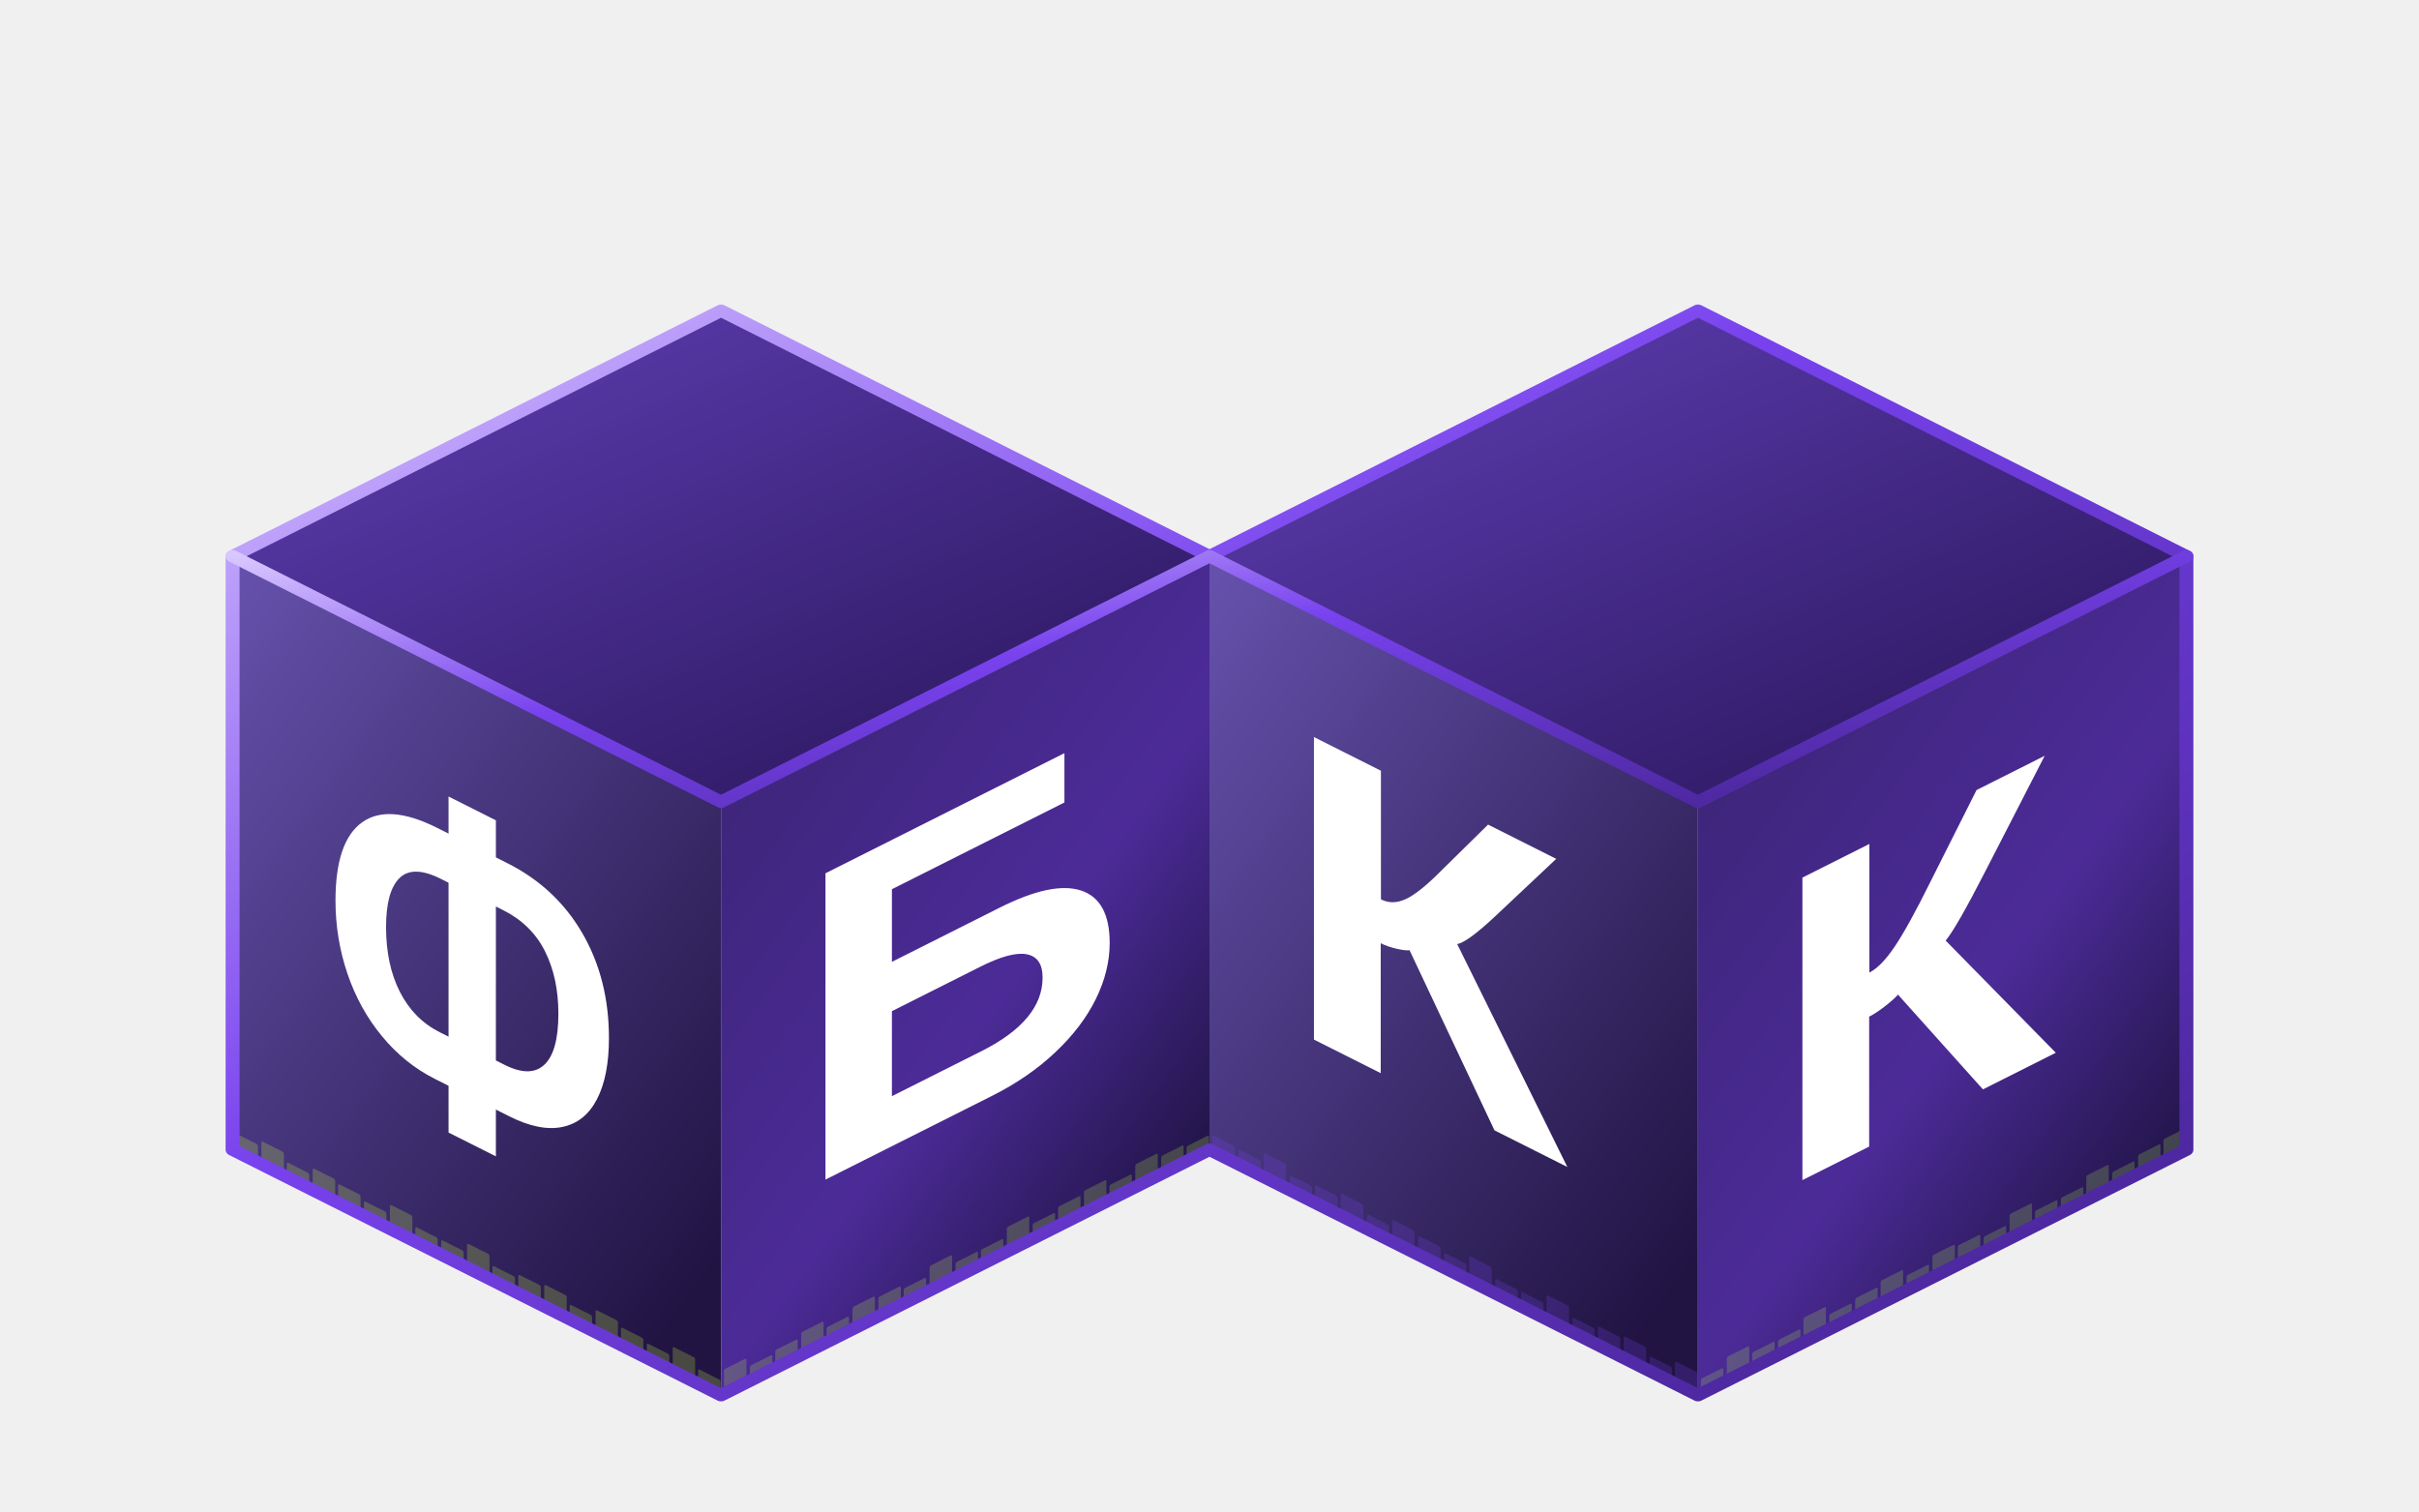
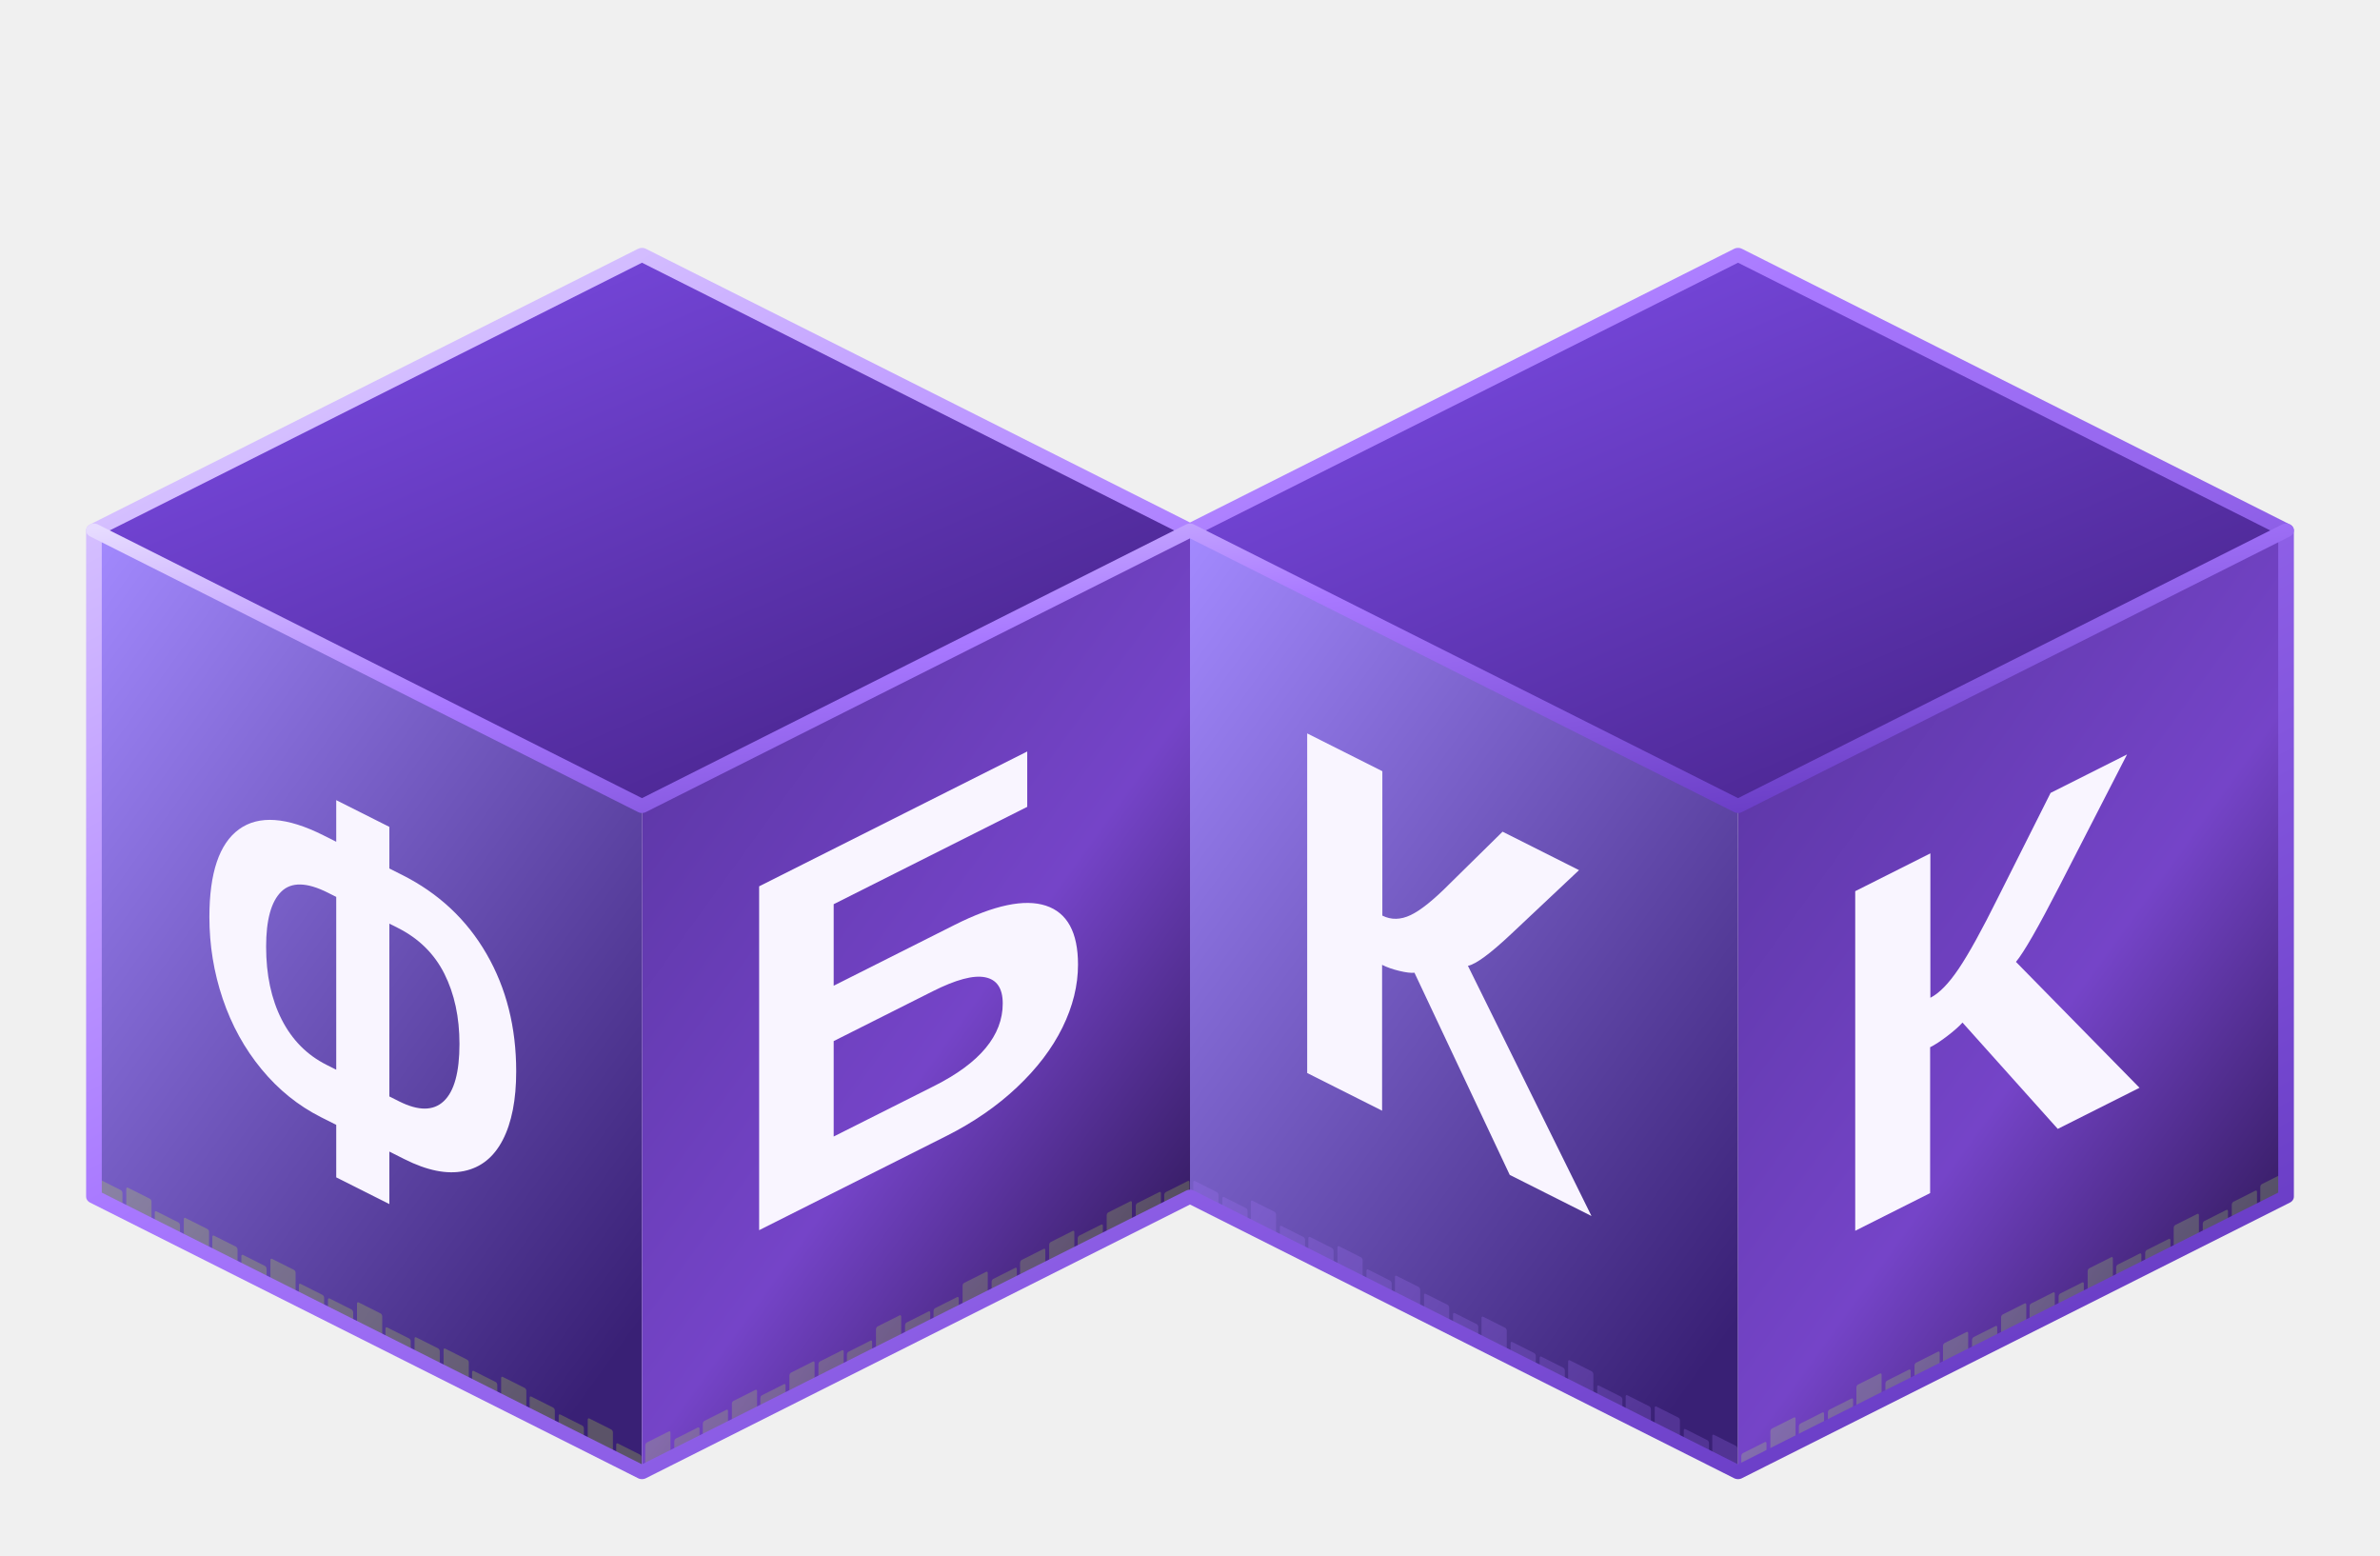
- <svg xmlns="http://www.w3.org/2000/svg" viewBox="50 0 520 325" role="img" aria-label="ФБКК — 4 · Объёмный" preserveAspectRatio="xMidYMid meet">
+ <svg xmlns="http://www.w3.org/2000/svg" viewBox="82 18 456 298" role="img" aria-label="ФБКК — 4 · Объёмный" preserveAspectRatio="xMidYMid meet">
  <defs>
    <filter id="fbkkInvert" color-interpolation-filters="sRGB">
      <feComponentTransfer>
        <feFuncR type="linear" slope="-1" intercept="1" />
        <feFuncG type="linear" slope="-1" intercept="1" />
        <feFuncB type="linear" slope="-1" intercept="1" />
      </feComponentTransfer>
    </filter>
    <linearGradient id="fbkktop" x2=".85" y2="1">
-       <stop stop-color="#6240B8" />
-       <stop offset="1" stop-color="#2A165C" />
+       <stop stop-color="#8250F0" />
+       <stop offset="1" stop-color="#442185" />
    </linearGradient>
    <linearGradient id="fbkkleft" x2=".8" y2="1">
-       <stop stop-color="#6652AD" />
-       <stop offset="1" stop-color="#211443" />
+       <stop stop-color="#A38AFF" />
+       <stop offset="1" stop-color="#392075" />
    </linearGradient>
    <linearGradient id="fbkkright" x2=".8" y2="1">
-       <stop stop-color="#39236F" />
-       <stop offset=".6" stop-color="#4C2B98" />
-       <stop offset="1" stop-color="#170F34" />
+       <stop stop-color="#56339D" />
+       <stop offset=".6" stop-color="#7544C8" />
+       <stop offset="1" stop-color="#29144F" />
    </linearGradient>
    <linearGradient id="fbkkedge" x2="1" y2="1">
-       <stop stop-color="#D9C8FF" />
-       <stop offset=".4" stop-color="#7842EE" />
-       <stop offset="1" stop-color="#43228D" />
+       <stop stop-color="#E7DCFF" />
+       <stop offset=".4" stop-color="#A878FF" />
+       <stop offset="1" stop-color="#5D31BA" />
    </linearGradient>
    <clipPath id="fbkkclip0">
      <polygon points="100,95 205,155 205,300 100,240" />
    </clipPath>
    <clipPath id="fbkkclip1">
      <polygon points="205,155 310,95 310,240 205,300" />
    </clipPath>
    <clipPath id="fbkkclip2">
      <polygon points="310,95 415,155 415,300 310,240" />
    </clipPath>
    <clipPath id="fbkkclip3">
      <polygon points="415,155 520,95 520,240 415,300" />
    </clipPath>
  </defs>
  <g>
    <g transform="translate(0 36) scale(1 0.88)">
      <g>
        <polygon points="100,95 205,35 310,95 205,155" fill="url(#fbkktop)" />
        <polygon points="310,95 415,35 520,95 415,155" fill="url(#fbkktop)" />
        <polygon points="100,95 205,155 205,300 100,240" fill="url(#fbkkleft)" />
        <polygon points="205,155 310,95 310,240 205,300" fill="url(#fbkkright)" />
        <polygon points="310,95 415,155 415,300 310,240" fill="url(#fbkkleft)" />
        <polygon points="415,155 520,95 520,240 415,300" fill="url(#fbkkright)" />
        <g clip-path="url(#fbkkclip0)" opacity="0.23">
          <g transform="matrix(105 60 0 145 100 95)">
            <rect x="0.006" y="0.97" width="0.046" height="0.03" fill="#CFFF3F" rx=".003">
              <animate attributeName="y" values="0.97;0.91;0.982;0.97" dur="0.295s" begin="0.000s" repeatCount="indefinite" />
              <animate attributeName="height" values="0.03;0.09;0.018;0.03" dur="0.295s" begin="0.000s" repeatCount="indefinite" />
            </rect>
            <rect x="0.059" y="0.961" width="0.046" height="0.039" fill="#CFFF3F" rx=".003">
              <animate attributeName="y" values="0.961;0.886;0.977;0.961" dur="0.354s" begin="-0.441s" repeatCount="indefinite" />
              <animate attributeName="height" values="0.039;0.114;0.023;0.039" dur="0.354s" begin="-0.441s" repeatCount="indefinite" />
            </rect>
            <rect x="0.111" y="0.975" width="0.046" height="0.025" fill="#CFFF3F" rx=".003">
              <animate attributeName="y" values="0.975;0.942;0.985;0.975" dur="0.412s" begin="-0.882s" repeatCount="indefinite" />
              <animate attributeName="height" values="0.025;0.058;0.015;0.025" dur="0.412s" begin="-0.882s" repeatCount="indefinite" />
            </rect>
            <rect x="0.164" y="0.963" width="0.046" height="0.037" fill="#CFFF3F" rx=".003">
              <animate attributeName="y" values="0.963;0.891;0.978;0.963" dur="0.471s" begin="-0.252s" repeatCount="indefinite" />
              <animate attributeName="height" values="0.037;0.109;0.022;0.037" dur="0.471s" begin="-0.252s" repeatCount="indefinite" />
            </rect>
            <rect x="0.216" y="0.968" width="0.046" height="0.032" fill="#CFFF3F" rx=".003">
              <animate attributeName="y" values="0.968;0.903;0.981;0.968" dur="0.530s" begin="-0.693s" repeatCount="indefinite" />
              <animate attributeName="height" values="0.032;0.097;0.019;0.032" dur="0.530s" begin="-0.693s" repeatCount="indefinite" />
            </rect>
            <rect x="0.269" y="0.975" width="0.046" height="0.025" fill="#CFFF3F" rx=".003">
              <animate attributeName="y" values="0.975;0.939;0.985;0.975" dur="0.295s" begin="-0.063s" repeatCount="indefinite" />
              <animate attributeName="height" values="0.025;0.061;0.015;0.025" dur="0.295s" begin="-0.063s" repeatCount="indefinite" />
            </rect>
            <rect x="0.322" y="0.959" width="0.046" height="0.041" fill="#CFFF3F" rx=".003">
              <animate attributeName="y" values="0.959;0.88;0.975;0.959" dur="0.354s" begin="-0.504s" repeatCount="indefinite" />
              <animate attributeName="height" values="0.041;0.12;0.025;0.041" dur="0.354s" begin="-0.504s" repeatCount="indefinite" />
            </rect>
            <rect x="0.374" y="0.975" width="0.046" height="0.025" fill="#CFFF3F" rx=".003">
              <animate attributeName="y" values="0.975;0.923;0.985;0.975" dur="0.412s" begin="-0.945s" repeatCount="indefinite" />
              <animate attributeName="height" values="0.025;0.077;0.015;0.025" dur="0.412s" begin="-0.945s" repeatCount="indefinite" />
            </rect>
            <rect x="0.427" y="0.975" width="0.046" height="0.025" fill="#CFFF3F" rx=".003">
              <animate attributeName="y" values="0.975;0.924;0.985;0.975" dur="0.471s" begin="-0.315s" repeatCount="indefinite" />
              <animate attributeName="height" values="0.025;0.076;0.015;0.025" dur="0.471s" begin="-0.315s" repeatCount="indefinite" />
            </rect>
            <rect x="0.48" y="0.959" width="0.046" height="0.041" fill="#CFFF3F" rx=".003">
              <animate attributeName="y" values="0.959;0.879;0.975;0.959" dur="0.530s" begin="-0.756s" repeatCount="indefinite" />
              <animate attributeName="height" values="0.041;0.121;0.025;0.041" dur="0.530s" begin="-0.756s" repeatCount="indefinite" />
            </rect>
            <rect x="0.532" y="0.975" width="0.046" height="0.025" fill="#CFFF3F" rx=".003">
              <animate attributeName="y" values="0.975;0.938;0.985;0.975" dur="0.295s" begin="-0.126s" repeatCount="indefinite" />
              <animate attributeName="height" values="0.025;0.062;0.015;0.025" dur="0.295s" begin="-0.126s" repeatCount="indefinite" />
            </rect>
            <rect x="0.585" y="0.968" width="0.046" height="0.032" fill="#CFFF3F" rx=".003">
              <animate attributeName="y" values="0.968;0.905;0.981;0.968" dur="0.354s" begin="-0.567s" repeatCount="indefinite" />
              <animate attributeName="height" values="0.032;0.095;0.019;0.032" dur="0.354s" begin="-0.567s" repeatCount="indefinite" />
            </rect>
            <rect x="0.638" y="0.963" width="0.046" height="0.037" fill="#CFFF3F" rx=".003">
              <animate attributeName="y" values="0.963;0.89;0.978;0.963" dur="0.412s" begin="-1.008s" repeatCount="indefinite" />
              <animate attributeName="height" values="0.037;0.11;0.022;0.037" dur="0.412s" begin="-1.008s" repeatCount="indefinite" />
            </rect>
            <rect x="0.69" y="0.975" width="0.046" height="0.025" fill="#CFFF3F" rx=".003">
              <animate attributeName="y" values="0.975;0.942;0.985;0.975" dur="0.471s" begin="-0.378s" repeatCount="indefinite" />
              <animate attributeName="height" values="0.025;0.058;0.015;0.025" dur="0.471s" begin="-0.378s" repeatCount="indefinite" />
            </rect>
            <rect x="0.743" y="0.962" width="0.046" height="0.038" fill="#CFFF3F" rx=".003">
              <animate attributeName="y" values="0.962;0.887;0.977;0.962" dur="0.530s" begin="-0.819s" repeatCount="indefinite" />
              <animate attributeName="height" values="0.038;0.113;0.023;0.038" dur="0.530s" begin="-0.819s" repeatCount="indefinite" />
            </rect>
            <rect x="0.795" y="0.97" width="0.046" height="0.03" fill="#CFFF3F" rx=".003">
              <animate attributeName="y" values="0.97;0.908;0.982;0.97" dur="0.295s" begin="-0.189s" repeatCount="indefinite" />
              <animate attributeName="height" values="0.03;0.092;0.018;0.03" dur="0.295s" begin="-0.189s" repeatCount="indefinite" />
            </rect>
            <rect x="0.848" y="0.975" width="0.046" height="0.025" fill="#CFFF3F" rx=".003">
              <animate attributeName="y" values="0.975;0.936;0.985;0.975" dur="0.354s" begin="-0.630s" repeatCount="indefinite" />
              <animate attributeName="height" values="0.025;0.064;0.015;0.025" dur="0.354s" begin="-0.630s" repeatCount="indefinite" />
            </rect>
            <rect x="0.901" y="0.959" width="0.046" height="0.041" fill="#CFFF3F" rx=".003">
              <animate attributeName="y" values="0.959;0.878;0.975;0.959" dur="0.412s" begin="0.000s" repeatCount="indefinite" />
              <animate attributeName="height" values="0.041;0.122;0.025;0.041" dur="0.412s" begin="0.000s" repeatCount="indefinite" />
            </rect>
            <rect x="0.953" y="0.975" width="0.046" height="0.025" fill="#CFFF3F" rx=".003">
              <animate attributeName="y" values="0.975;0.927;0.985;0.975" dur="0.471s" begin="-0.441s" repeatCount="indefinite" />
              <animate attributeName="height" values="0.025;0.073;0.015;0.025" dur="0.471s" begin="-0.441s" repeatCount="indefinite" />
            </rect>
          </g>
        </g>
        <g clip-path="url(#fbkkclip1)" opacity="0.23">
          <g transform="matrix(105 -60 0 145 205 155)">
            <rect x="0.006" y="0.959" width="0.046" height="0.042" fill="#B8ED48" rx=".003">
              <animate attributeName="y" values="0.959;0.878;0.975;0.959" dur="0.295s" begin="-0.819s" repeatCount="indefinite" />
              <animate attributeName="height" values="0.042;0.122;0.025;0.042" dur="0.295s" begin="-0.819s" repeatCount="indefinite" />
            </rect>
            <rect x="0.059" y="0.975" width="0.046" height="0.025" fill="#B8ED48" rx=".003">
              <animate attributeName="y" values="0.975;0.935;0.985;0.975" dur="0.354s" begin="-0.189s" repeatCount="indefinite" />
              <animate attributeName="height" values="0.025;0.065;0.015;0.025" dur="0.354s" begin="-0.189s" repeatCount="indefinite" />
            </rect>
            <rect x="0.111" y="0.97" width="0.046" height="0.03" fill="#B8ED48" rx=".003">
              <animate attributeName="y" values="0.97;0.91;0.982;0.97" dur="0.412s" begin="-0.630s" repeatCount="indefinite" />
              <animate attributeName="height" values="0.03;0.09;0.018;0.03" dur="0.412s" begin="-0.630s" repeatCount="indefinite" />
            </rect>
            <rect x="0.164" y="0.962" width="0.046" height="0.038" fill="#B8ED48" rx=".003">
              <animate attributeName="y" values="0.962;0.886;0.977;0.962" dur="0.471s" begin="0.000s" repeatCount="indefinite" />
              <animate attributeName="height" values="0.038;0.114;0.023;0.038" dur="0.471s" begin="0.000s" repeatCount="indefinite" />
            </rect>
            <rect x="0.216" y="0.975" width="0.046" height="0.025" fill="#B8ED48" rx=".003">
              <animate attributeName="y" values="0.975;0.942;0.985;0.975" dur="0.530s" begin="-0.441s" repeatCount="indefinite" />
              <animate attributeName="height" values="0.025;0.058;0.015;0.025" dur="0.530s" begin="-0.441s" repeatCount="indefinite" />
            </rect>
            <rect x="0.269" y="0.963" width="0.046" height="0.037" fill="#B8ED48" rx=".003">
              <animate attributeName="y" values="0.963;0.891;0.978;0.963" dur="0.295s" begin="-0.882s" repeatCount="indefinite" />
              <animate attributeName="height" values="0.037;0.109;0.022;0.037" dur="0.295s" begin="-0.882s" repeatCount="indefinite" />
            </rect>
            <rect x="0.322" y="0.968" width="0.046" height="0.032" fill="#B8ED48" rx=".003">
              <animate attributeName="y" values="0.968;0.903;0.981;0.968" dur="0.354s" begin="-0.252s" repeatCount="indefinite" />
              <animate attributeName="height" values="0.032;0.097;0.019;0.032" dur="0.354s" begin="-0.252s" repeatCount="indefinite" />
            </rect>
            <rect x="0.374" y="0.975" width="0.046" height="0.025" fill="#B8ED48" rx=".003">
              <animate attributeName="y" values="0.975;0.938;0.985;0.975" dur="0.412s" begin="-0.693s" repeatCount="indefinite" />
              <animate attributeName="height" values="0.025;0.062;0.015;0.025" dur="0.412s" begin="-0.693s" repeatCount="indefinite" />
            </rect>
            <rect x="0.427" y="0.959" width="0.046" height="0.041" fill="#B8ED48" rx=".003">
              <animate attributeName="y" values="0.959;0.879;0.975;0.959" dur="0.471s" begin="-0.063s" repeatCount="indefinite" />
              <animate attributeName="height" values="0.041;0.121;0.025;0.041" dur="0.471s" begin="-0.063s" repeatCount="indefinite" />
            </rect>
            <rect x="0.48" y="0.975" width="0.046" height="0.025" fill="#B8ED48" rx=".003">
              <animate attributeName="y" values="0.975;0.923;0.985;0.975" dur="0.530s" begin="-0.504s" repeatCount="indefinite" />
              <animate attributeName="height" values="0.025;0.077;0.015;0.025" dur="0.530s" begin="-0.504s" repeatCount="indefinite" />
            </rect>
            <rect x="0.532" y="0.975" width="0.046" height="0.025" fill="#B8ED48" rx=".003">
              <animate attributeName="y" values="0.975;0.924;0.985;0.975" dur="0.295s" begin="-0.945s" repeatCount="indefinite" />
              <animate attributeName="height" values="0.025;0.076;0.015;0.025" dur="0.295s" begin="-0.945s" repeatCount="indefinite" />
            </rect>
            <rect x="0.585" y="0.959" width="0.046" height="0.041" fill="#B8ED48" rx=".003">
              <animate attributeName="y" values="0.959;0.879;0.975;0.959" dur="0.354s" begin="-0.315s" repeatCount="indefinite" />
              <animate attributeName="height" values="0.041;0.121;0.025;0.041" dur="0.354s" begin="-0.315s" repeatCount="indefinite" />
            </rect>
            <rect x="0.638" y="0.975" width="0.046" height="0.025" fill="#B8ED48" rx=".003">
              <animate attributeName="y" values="0.975;0.938;0.985;0.975" dur="0.412s" begin="-0.756s" repeatCount="indefinite" />
              <animate attributeName="height" values="0.025;0.062;0.015;0.025" dur="0.412s" begin="-0.756s" repeatCount="indefinite" />
            </rect>
            <rect x="0.69" y="0.968" width="0.046" height="0.032" fill="#B8ED48" rx=".003">
              <animate attributeName="y" values="0.968;0.904;0.981;0.968" dur="0.471s" begin="-0.126s" repeatCount="indefinite" />
              <animate attributeName="height" values="0.032;0.096;0.019;0.032" dur="0.471s" begin="-0.126s" repeatCount="indefinite" />
            </rect>
            <rect x="0.743" y="0.963" width="0.046" height="0.037" fill="#B8ED48" rx=".003">
              <animate attributeName="y" values="0.963;0.89;0.978;0.963" dur="0.530s" begin="-0.567s" repeatCount="indefinite" />
              <animate attributeName="height" values="0.037;0.11;0.022;0.037" dur="0.530s" begin="-0.567s" repeatCount="indefinite" />
            </rect>
            <rect x="0.795" y="0.975" width="0.046" height="0.025" fill="#B8ED48" rx=".003">
              <animate attributeName="y" values="0.975;0.942;0.985;0.975" dur="0.295s" begin="-1.008s" repeatCount="indefinite" />
              <animate attributeName="height" values="0.025;0.058;0.015;0.025" dur="0.295s" begin="-1.008s" repeatCount="indefinite" />
            </rect>
            <rect x="0.848" y="0.962" width="0.046" height="0.038" fill="#B8ED48" rx=".003">
              <animate attributeName="y" values="0.962;0.887;0.977;0.962" dur="0.354s" begin="-0.378s" repeatCount="indefinite" />
              <animate attributeName="height" values="0.038;0.113;0.023;0.038" dur="0.354s" begin="-0.378s" repeatCount="indefinite" />
            </rect>
            <rect x="0.901" y="0.97" width="0.046" height="0.03" fill="#B8ED48" rx=".003">
              <animate attributeName="y" values="0.97;0.909;0.982;0.97" dur="0.412s" begin="-0.819s" repeatCount="indefinite" />
              <animate attributeName="height" values="0.03;0.091;0.018;0.03" dur="0.412s" begin="-0.819s" repeatCount="indefinite" />
            </rect>
            <rect x="0.953" y="0.975" width="0.046" height="0.025" fill="#B8ED48" rx=".003">
              <animate attributeName="y" values="0.975;0.935;0.985;0.975" dur="0.471s" begin="-0.189s" repeatCount="indefinite" />
              <animate attributeName="height" values="0.025;0.065;0.015;0.025" dur="0.471s" begin="-0.189s" repeatCount="indefinite" />
            </rect>
          </g>
        </g>
        <g clip-path="url(#fbkkclip2)" opacity="0.23">
          <g transform="matrix(105 60 0 145 310 95)">
-             <rect x="0.006" y="0.973" width="0.046" height="0.027" fill="#7842EE" rx=".003">
+             <rect x="0.006" y="0.973" width="0.046" height="0.027" fill="#A878FF" rx=".003">
              <animate attributeName="y" values="0.973;0.918;0.984;0.973" dur="0.295s" begin="-0.567s" repeatCount="indefinite" />
              <animate attributeName="height" values="0.027;0.082;0.016;0.027" dur="0.295s" begin="-0.567s" repeatCount="indefinite" />
            </rect>
-             <rect x="0.059" y="0.975" width="0.046" height="0.025" fill="#7842EE" rx=".003">
+             <rect x="0.059" y="0.975" width="0.046" height="0.025" fill="#A878FF" rx=".003">
              <animate attributeName="y" values="0.975;0.928;0.985;0.975" dur="0.354s" begin="-1.008s" repeatCount="indefinite" />
              <animate attributeName="height" values="0.025;0.072;0.015;0.025" dur="0.354s" begin="-1.008s" repeatCount="indefinite" />
            </rect>
-             <rect x="0.111" y="0.959" width="0.046" height="0.042" fill="#7842EE" rx=".003">
+             <rect x="0.111" y="0.959" width="0.046" height="0.042" fill="#A878FF" rx=".003">
              <animate attributeName="y" values="0.959;0.878;0.975;0.959" dur="0.412s" begin="-0.378s" repeatCount="indefinite" />
              <animate attributeName="height" values="0.041;0.122;0.025;0.041" dur="0.412s" begin="-0.378s" repeatCount="indefinite" />
            </rect>
-             <rect x="0.164" y="0.975" width="0.046" height="0.025" fill="#7842EE" rx=".003">
+             <rect x="0.164" y="0.975" width="0.046" height="0.025" fill="#A878FF" rx=".003">
              <animate attributeName="y" values="0.975;0.935;0.985;0.975" dur="0.471s" begin="-0.819s" repeatCount="indefinite" />
              <animate attributeName="height" values="0.025;0.065;0.015;0.025" dur="0.471s" begin="-0.819s" repeatCount="indefinite" />
            </rect>
-             <rect x="0.216" y="0.97" width="0.046" height="0.03" fill="#7842EE" rx=".003">
+             <rect x="0.216" y="0.97" width="0.046" height="0.03" fill="#A878FF" rx=".003">
              <animate attributeName="y" values="0.97;0.909;0.982;0.97" dur="0.530s" begin="-0.189s" repeatCount="indefinite" />
              <animate attributeName="height" values="0.03;0.091;0.018;0.03" dur="0.530s" begin="-0.189s" repeatCount="indefinite" />
            </rect>
-             <rect x="0.269" y="0.962" width="0.046" height="0.038" fill="#7842EE" rx=".003">
+             <rect x="0.269" y="0.962" width="0.046" height="0.038" fill="#A878FF" rx=".003">
              <animate attributeName="y" values="0.962;0.887;0.977;0.962" dur="0.295s" begin="-0.630s" repeatCount="indefinite" />
              <animate attributeName="height" values="0.038;0.113;0.023;0.038" dur="0.295s" begin="-0.630s" repeatCount="indefinite" />
            </rect>
-             <rect x="0.322" y="0.975" width="0.046" height="0.025" fill="#7842EE" rx=".003">
+             <rect x="0.322" y="0.975" width="0.046" height="0.025" fill="#A878FF" rx=".003">
              <animate attributeName="y" values="0.975;0.942;0.985;0.975" dur="0.354s" begin="0.000s" repeatCount="indefinite" />
              <animate attributeName="height" values="0.025;0.058;0.015;0.025" dur="0.354s" begin="0.000s" repeatCount="indefinite" />
            </rect>
-             <rect x="0.374" y="0.963" width="0.046" height="0.037" fill="#7842EE" rx=".003">
+             <rect x="0.374" y="0.963" width="0.046" height="0.037" fill="#A878FF" rx=".003">
              <animate attributeName="y" values="0.963;0.891;0.978;0.963" dur="0.412s" begin="-0.441s" repeatCount="indefinite" />
              <animate attributeName="height" values="0.037;0.109;0.022;0.037" dur="0.412s" begin="-0.441s" repeatCount="indefinite" />
            </rect>
-             <rect x="0.427" y="0.968" width="0.046" height="0.032" fill="#7842EE" rx=".003">
+             <rect x="0.427" y="0.968" width="0.046" height="0.032" fill="#A878FF" rx=".003">
              <animate attributeName="y" values="0.968;0.904;0.981;0.968" dur="0.471s" begin="-0.882s" repeatCount="indefinite" />
              <animate attributeName="height" values="0.032;0.096;0.019;0.032" dur="0.471s" begin="-0.882s" repeatCount="indefinite" />
            </rect>
-             <rect x="0.48" y="0.975" width="0.046" height="0.025" fill="#7842EE" rx=".003">
+             <rect x="0.48" y="0.975" width="0.046" height="0.025" fill="#A878FF" rx=".003">
              <animate attributeName="y" values="0.975;0.938;0.985;0.975" dur="0.530s" begin="-0.252s" repeatCount="indefinite" />
              <animate attributeName="height" values="0.025;0.062;0.015;0.025" dur="0.530s" begin="-0.252s" repeatCount="indefinite" />
            </rect>
-             <rect x="0.532" y="0.959" width="0.046" height="0.041" fill="#7842EE" rx=".003">
+             <rect x="0.532" y="0.959" width="0.046" height="0.041" fill="#A878FF" rx=".003">
              <animate attributeName="y" values="0.959;0.879;0.975;0.959" dur="0.295s" begin="-0.693s" repeatCount="indefinite" />
              <animate attributeName="height" values="0.041;0.121;0.025;0.041" dur="0.295s" begin="-0.693s" repeatCount="indefinite" />
            </rect>
-             <rect x="0.585" y="0.975" width="0.046" height="0.025" fill="#7842EE" rx=".003">
+             <rect x="0.585" y="0.975" width="0.046" height="0.025" fill="#A878FF" rx=".003">
              <animate attributeName="y" values="0.975;0.924;0.985;0.975" dur="0.354s" begin="-0.063s" repeatCount="indefinite" />
              <animate attributeName="height" values="0.025;0.076;0.015;0.025" dur="0.354s" begin="-0.063s" repeatCount="indefinite" />
            </rect>
-             <rect x="0.638" y="0.975" width="0.046" height="0.025" fill="#7842EE" rx=".003">
+             <rect x="0.638" y="0.975" width="0.046" height="0.025" fill="#A878FF" rx=".003">
              <animate attributeName="y" values="0.975;0.923;0.985;0.975" dur="0.412s" begin="-0.504s" repeatCount="indefinite" />
              <animate attributeName="height" values="0.025;0.077;0.015;0.025" dur="0.412s" begin="-0.504s" repeatCount="indefinite" />
            </rect>
-             <rect x="0.69" y="0.959" width="0.046" height="0.041" fill="#7842EE" rx=".003">
+             <rect x="0.69" y="0.959" width="0.046" height="0.041" fill="#A878FF" rx=".003">
              <animate attributeName="y" values="0.959;0.879;0.975;0.959" dur="0.471s" begin="-0.945s" repeatCount="indefinite" />
              <animate attributeName="height" values="0.041;0.121;0.025;0.041" dur="0.471s" begin="-0.945s" repeatCount="indefinite" />
            </rect>
-             <rect x="0.743" y="0.975" width="0.046" height="0.025" fill="#7842EE" rx=".003">
+             <rect x="0.743" y="0.975" width="0.046" height="0.025" fill="#A878FF" rx=".003">
              <animate attributeName="y" values="0.975;0.938;0.985;0.975" dur="0.530s" begin="-0.315s" repeatCount="indefinite" />
              <animate attributeName="height" values="0.025;0.062;0.015;0.025" dur="0.530s" begin="-0.315s" repeatCount="indefinite" />
            </rect>
-             <rect x="0.795" y="0.968" width="0.046" height="0.032" fill="#7842EE" rx=".003">
+             <rect x="0.795" y="0.968" width="0.046" height="0.032" fill="#A878FF" rx=".003">
              <animate attributeName="y" values="0.968;0.904;0.981;0.968" dur="0.295s" begin="-0.756s" repeatCount="indefinite" />
              <animate attributeName="height" values="0.032;0.096;0.019;0.032" dur="0.295s" begin="-0.756s" repeatCount="indefinite" />
            </rect>
-             <rect x="0.848" y="0.963" width="0.046" height="0.037" fill="#7842EE" rx=".003">
+             <rect x="0.848" y="0.963" width="0.046" height="0.037" fill="#A878FF" rx=".003">
              <animate attributeName="y" values="0.963;0.891;0.978;0.963" dur="0.354s" begin="-0.126s" repeatCount="indefinite" />
              <animate attributeName="height" values="0.037;0.109;0.022;0.037" dur="0.354s" begin="-0.126s" repeatCount="indefinite" />
            </rect>
-             <rect x="0.901" y="0.975" width="0.046" height="0.025" fill="#7842EE" rx=".003">
+             <rect x="0.901" y="0.975" width="0.046" height="0.025" fill="#A878FF" rx=".003">
              <animate attributeName="y" values="0.975;0.942;0.985;0.975" dur="0.412s" begin="-0.567s" repeatCount="indefinite" />
              <animate attributeName="height" values="0.025;0.058;0.015;0.025" dur="0.412s" begin="-0.567s" repeatCount="indefinite" />
            </rect>
-             <rect x="0.953" y="0.962" width="0.046" height="0.038" fill="#7842EE" rx=".003">
+             <rect x="0.953" y="0.962" width="0.046" height="0.038" fill="#A878FF" rx=".003">
              <animate attributeName="y" values="0.962;0.887;0.977;0.962" dur="0.471s" begin="-1.008s" repeatCount="indefinite" />
              <animate attributeName="height" values="0.038;0.113;0.023;0.038" dur="0.471s" begin="-1.008s" repeatCount="indefinite" />
            </rect>
          </g>
        </g>
        <g clip-path="url(#fbkkclip3)" opacity="0.23">
          <g transform="matrix(105 -60 0 145 415 155)">
-             <rect x="0.006" y="0.975" width="0.046" height="0.025" fill="#A6E655" rx=".003">
+             <rect x="0.006" y="0.975" width="0.046" height="0.025" fill="#B5F65B" rx=".003">
              <animate attributeName="y" values="0.975;0.94;0.985;0.975" dur="0.295s" begin="-0.315s" repeatCount="indefinite" />
              <animate attributeName="height" values="0.025;0.06;0.015;0.025" dur="0.295s" begin="-0.315s" repeatCount="indefinite" />
            </rect>
-             <rect x="0.059" y="0.96" width="0.046" height="0.04" fill="#A6E655" rx=".003">
+             <rect x="0.059" y="0.96" width="0.046" height="0.04" fill="#B5F65B" rx=".003">
              <animate attributeName="y" values="0.96;0.881;0.976;0.96" dur="0.354s" begin="-0.756s" repeatCount="indefinite" />
              <animate attributeName="height" values="0.04;0.119;0.024;0.04" dur="0.354s" begin="-0.756s" repeatCount="indefinite" />
            </rect>
-             <rect x="0.111" y="0.974" width="0.046" height="0.026" fill="#A6E655" rx=".003">
+             <rect x="0.111" y="0.974" width="0.046" height="0.026" fill="#B5F65B" rx=".003">
              <animate attributeName="y" values="0.973;0.919;0.984;0.973" dur="0.412s" begin="-0.126s" repeatCount="indefinite" />
              <animate attributeName="height" values="0.027;0.081;0.016;0.027" dur="0.412s" begin="-0.126s" repeatCount="indefinite" />
            </rect>
-             <rect x="0.164" y="0.975" width="0.046" height="0.025" fill="#A6E655" rx=".003">
+             <rect x="0.164" y="0.975" width="0.046" height="0.025" fill="#B5F65B" rx=".003">
              <animate attributeName="y" values="0.975;0.928;0.985;0.975" dur="0.471s" begin="-0.567s" repeatCount="indefinite" />
              <animate attributeName="height" values="0.025;0.072;0.015;0.025" dur="0.471s" begin="-0.567s" repeatCount="indefinite" />
            </rect>
-             <rect x="0.216" y="0.959" width="0.046" height="0.041" fill="#A6E655" rx=".003">
+             <rect x="0.216" y="0.959" width="0.046" height="0.041" fill="#B5F65B" rx=".003">
              <animate attributeName="y" values="0.959;0.878;0.975;0.959" dur="0.530s" begin="-1.008s" repeatCount="indefinite" />
              <animate attributeName="height" values="0.041;0.122;0.025;0.041" dur="0.530s" begin="-1.008s" repeatCount="indefinite" />
            </rect>
-             <rect x="0.269" y="0.975" width="0.046" height="0.025" fill="#A6E655" rx=".003">
+             <rect x="0.269" y="0.975" width="0.046" height="0.025" fill="#B5F65B" rx=".003">
              <animate attributeName="y" values="0.975;0.935;0.985;0.975" dur="0.295s" begin="-0.378s" repeatCount="indefinite" />
              <animate attributeName="height" values="0.025;0.065;0.015;0.025" dur="0.295s" begin="-0.378s" repeatCount="indefinite" />
            </rect>
-             <rect x="0.322" y="0.97" width="0.046" height="0.03" fill="#A6E655" rx=".003">
+             <rect x="0.322" y="0.97" width="0.046" height="0.03" fill="#B5F65B" rx=".003">
              <animate attributeName="y" values="0.97;0.909;0.982;0.97" dur="0.354s" begin="-0.819s" repeatCount="indefinite" />
              <animate attributeName="height" values="0.03;0.091;0.018;0.03" dur="0.354s" begin="-0.819s" repeatCount="indefinite" />
            </rect>
-             <rect x="0.374" y="0.962" width="0.046" height="0.038" fill="#A6E655" rx=".003">
+             <rect x="0.374" y="0.962" width="0.046" height="0.038" fill="#B5F65B" rx=".003">
              <animate attributeName="y" values="0.962;0.887;0.977;0.962" dur="0.412s" begin="-0.189s" repeatCount="indefinite" />
              <animate attributeName="height" values="0.038;0.113;0.023;0.038" dur="0.412s" begin="-0.189s" repeatCount="indefinite" />
            </rect>
-             <rect x="0.427" y="0.975" width="0.046" height="0.025" fill="#A6E655" rx=".003">
+             <rect x="0.427" y="0.975" width="0.046" height="0.025" fill="#B5F65B" rx=".003">
              <animate attributeName="y" values="0.975;0.942;0.985;0.975" dur="0.471s" begin="-0.630s" repeatCount="indefinite" />
              <animate attributeName="height" values="0.025;0.058;0.015;0.025" dur="0.471s" begin="-0.630s" repeatCount="indefinite" />
            </rect>
-             <rect x="0.48" y="0.963" width="0.046" height="0.037" fill="#A6E655" rx=".003">
+             <rect x="0.48" y="0.963" width="0.046" height="0.037" fill="#B5F65B" rx=".003">
              <animate attributeName="y" values="0.963;0.89;0.978;0.963" dur="0.530s" begin="0.000s" repeatCount="indefinite" />
              <animate attributeName="height" values="0.037;0.11;0.022;0.037" dur="0.530s" begin="0.000s" repeatCount="indefinite" />
            </rect>
-             <rect x="0.532" y="0.968" width="0.046" height="0.032" fill="#A6E655" rx=".003">
+             <rect x="0.532" y="0.968" width="0.046" height="0.032" fill="#B5F65B" rx=".003">
              <animate attributeName="y" values="0.968;0.905;0.981;0.968" dur="0.295s" begin="-0.441s" repeatCount="indefinite" />
              <animate attributeName="height" values="0.032;0.095;0.019;0.032" dur="0.295s" begin="-0.441s" repeatCount="indefinite" />
            </rect>
-             <rect x="0.585" y="0.975" width="0.046" height="0.025" fill="#A6E655" rx=".003">
+             <rect x="0.585" y="0.975" width="0.046" height="0.025" fill="#B5F65B" rx=".003">
              <animate attributeName="y" values="0.975;0.938;0.985;0.975" dur="0.354s" begin="-0.882s" repeatCount="indefinite" />
              <animate attributeName="height" values="0.025;0.062;0.015;0.025" dur="0.354s" begin="-0.882s" repeatCount="indefinite" />
            </rect>
-             <rect x="0.638" y="0.959" width="0.046" height="0.041" fill="#A6E655" rx=".003">
+             <rect x="0.638" y="0.959" width="0.046" height="0.041" fill="#B5F65B" rx=".003">
              <animate attributeName="y" values="0.959;0.879;0.975;0.959" dur="0.412s" begin="-0.252s" repeatCount="indefinite" />
              <animate attributeName="height" values="0.041;0.121;0.025;0.041" dur="0.412s" begin="-0.252s" repeatCount="indefinite" />
            </rect>
-             <rect x="0.69" y="0.975" width="0.046" height="0.025" fill="#A6E655" rx=".003">
+             <rect x="0.69" y="0.975" width="0.046" height="0.025" fill="#B5F65B" rx=".003">
              <animate attributeName="y" values="0.975;0.924;0.985;0.975" dur="0.471s" begin="-0.693s" repeatCount="indefinite" />
              <animate attributeName="height" values="0.025;0.076;0.015;0.025" dur="0.471s" begin="-0.693s" repeatCount="indefinite" />
            </rect>
-             <rect x="0.743" y="0.975" width="0.046" height="0.025" fill="#A6E655" rx=".003">
+             <rect x="0.743" y="0.975" width="0.046" height="0.025" fill="#B5F65B" rx=".003">
              <animate attributeName="y" values="0.975;0.923;0.985;0.975" dur="0.530s" begin="-0.063s" repeatCount="indefinite" />
              <animate attributeName="height" values="0.025;0.077;0.015;0.025" dur="0.530s" begin="-0.063s" repeatCount="indefinite" />
            </rect>
-             <rect x="0.795" y="0.959" width="0.046" height="0.041" fill="#A6E655" rx=".003">
+             <rect x="0.795" y="0.959" width="0.046" height="0.041" fill="#B5F65B" rx=".003">
              <animate attributeName="y" values="0.959;0.88;0.975;0.959" dur="0.295s" begin="-0.504s" repeatCount="indefinite" />
              <animate attributeName="height" values="0.041;0.12;0.025;0.041" dur="0.295s" begin="-0.504s" repeatCount="indefinite" />
            </rect>
-             <rect x="0.848" y="0.975" width="0.046" height="0.025" fill="#A6E655" rx=".003">
+             <rect x="0.848" y="0.975" width="0.046" height="0.025" fill="#B5F65B" rx=".003">
              <animate attributeName="y" values="0.975;0.938;0.985;0.975" dur="0.354s" begin="-0.945s" repeatCount="indefinite" />
              <animate attributeName="height" values="0.025;0.062;0.015;0.025" dur="0.354s" begin="-0.945s" repeatCount="indefinite" />
            </rect>
-             <rect x="0.901" y="0.968" width="0.046" height="0.032" fill="#A6E655" rx=".003">
+             <rect x="0.901" y="0.968" width="0.046" height="0.032" fill="#B5F65B" rx=".003">
              <animate attributeName="y" values="0.968;0.903;0.981;0.968" dur="0.412s" begin="-0.315s" repeatCount="indefinite" />
              <animate attributeName="height" values="0.032;0.097;0.019;0.032" dur="0.412s" begin="-0.315s" repeatCount="indefinite" />
            </rect>
-             <rect x="0.953" y="0.963" width="0.046" height="0.037" fill="#A6E655" rx=".003">
+             <rect x="0.953" y="0.963" width="0.046" height="0.037" fill="#B5F65B" rx=".003">
              <animate attributeName="y" values="0.963;0.891;0.978;0.963" dur="0.471s" begin="-0.756s" repeatCount="indefinite" />
              <animate attributeName="height" values="0.037;0.109;0.022;0.037" dur="0.471s" begin="-0.756s" repeatCount="indefinite" />
            </rect>
          </g>
        </g>
        <g fill="none" stroke="url(#fbkkedge)" stroke-width="3" stroke-linecap="round" stroke-linejoin="round">
          <path d="M100 95 L205 35 L310 95 L415 35 L520 95 L520 240 L415 300 L310 240 L205 300 L100 240 Z" />
          <path d="M100 95 L205 155 L310 95 L415 155 L520 95" />
          <path d="M205 155 L205 300" />
          <path d="M310 95 L310 240" />
          <path d="M415 155 L415 300" />
        </g>
        <g transform="matrix(105 60 0 145 100 95)">
          <g transform="translate(0.5 0.5) scale(0.0071389 0.0081109)">
-             <text x="-44" y="35" font-family="Russo One,Arial,sans-serif" font-size="100" font-weight="700" fill="#ffffff">Ф</text>
+             <text x="-44" y="35" font-family="Russo One,Arial,sans-serif" font-size="100" font-weight="700" fill="#F9F5FF">Ф</text>
          </g>
        </g>
        <g transform="matrix(105 -60 0 145 205 155)">
          <g transform="translate(0.5 0.5) scale(0.0094418 0.0075026)">
-             <text x="-37" y="30" font-family="Russo One,Arial,sans-serif" font-size="100" font-weight="700" fill="#ffffff">Б</text>
+             <text x="-37" y="30" font-family="Russo One,Arial,sans-serif" font-size="100" font-weight="700" fill="#F9F5FF">Б</text>
          </g>
        </g>
        <g transform="matrix(105 60 0 145 310 95)">
          <g transform="translate(0.5 0.5) scale(0.0095185 0.00741)">
-             <text x="-36.75" y="30.5" font-family="Russo One,Arial,sans-serif" font-size="100" font-weight="700" fill="#ffffff">К</text>
+             <text x="-36.75" y="30.5" font-family="Russo One,Arial,sans-serif" font-size="100" font-weight="700" fill="#F9F5FF">К</text>
          </g>
        </g>
        <g transform="matrix(105 -60 0 145 415 155)">
          <g transform="translate(0.5 0.5) scale(0.0095185 0.00741)">
-             <text x="-36.75" y="30.5" font-family="Russo One,Arial,sans-serif" font-size="100" font-weight="700" fill="#ffffff">К</text>
+             <text x="-36.75" y="30.5" font-family="Russo One,Arial,sans-serif" font-size="100" font-weight="700" fill="#F9F5FF">К</text>
          </g>
        </g>
      </g>
    </g>
  </g>
</svg>
